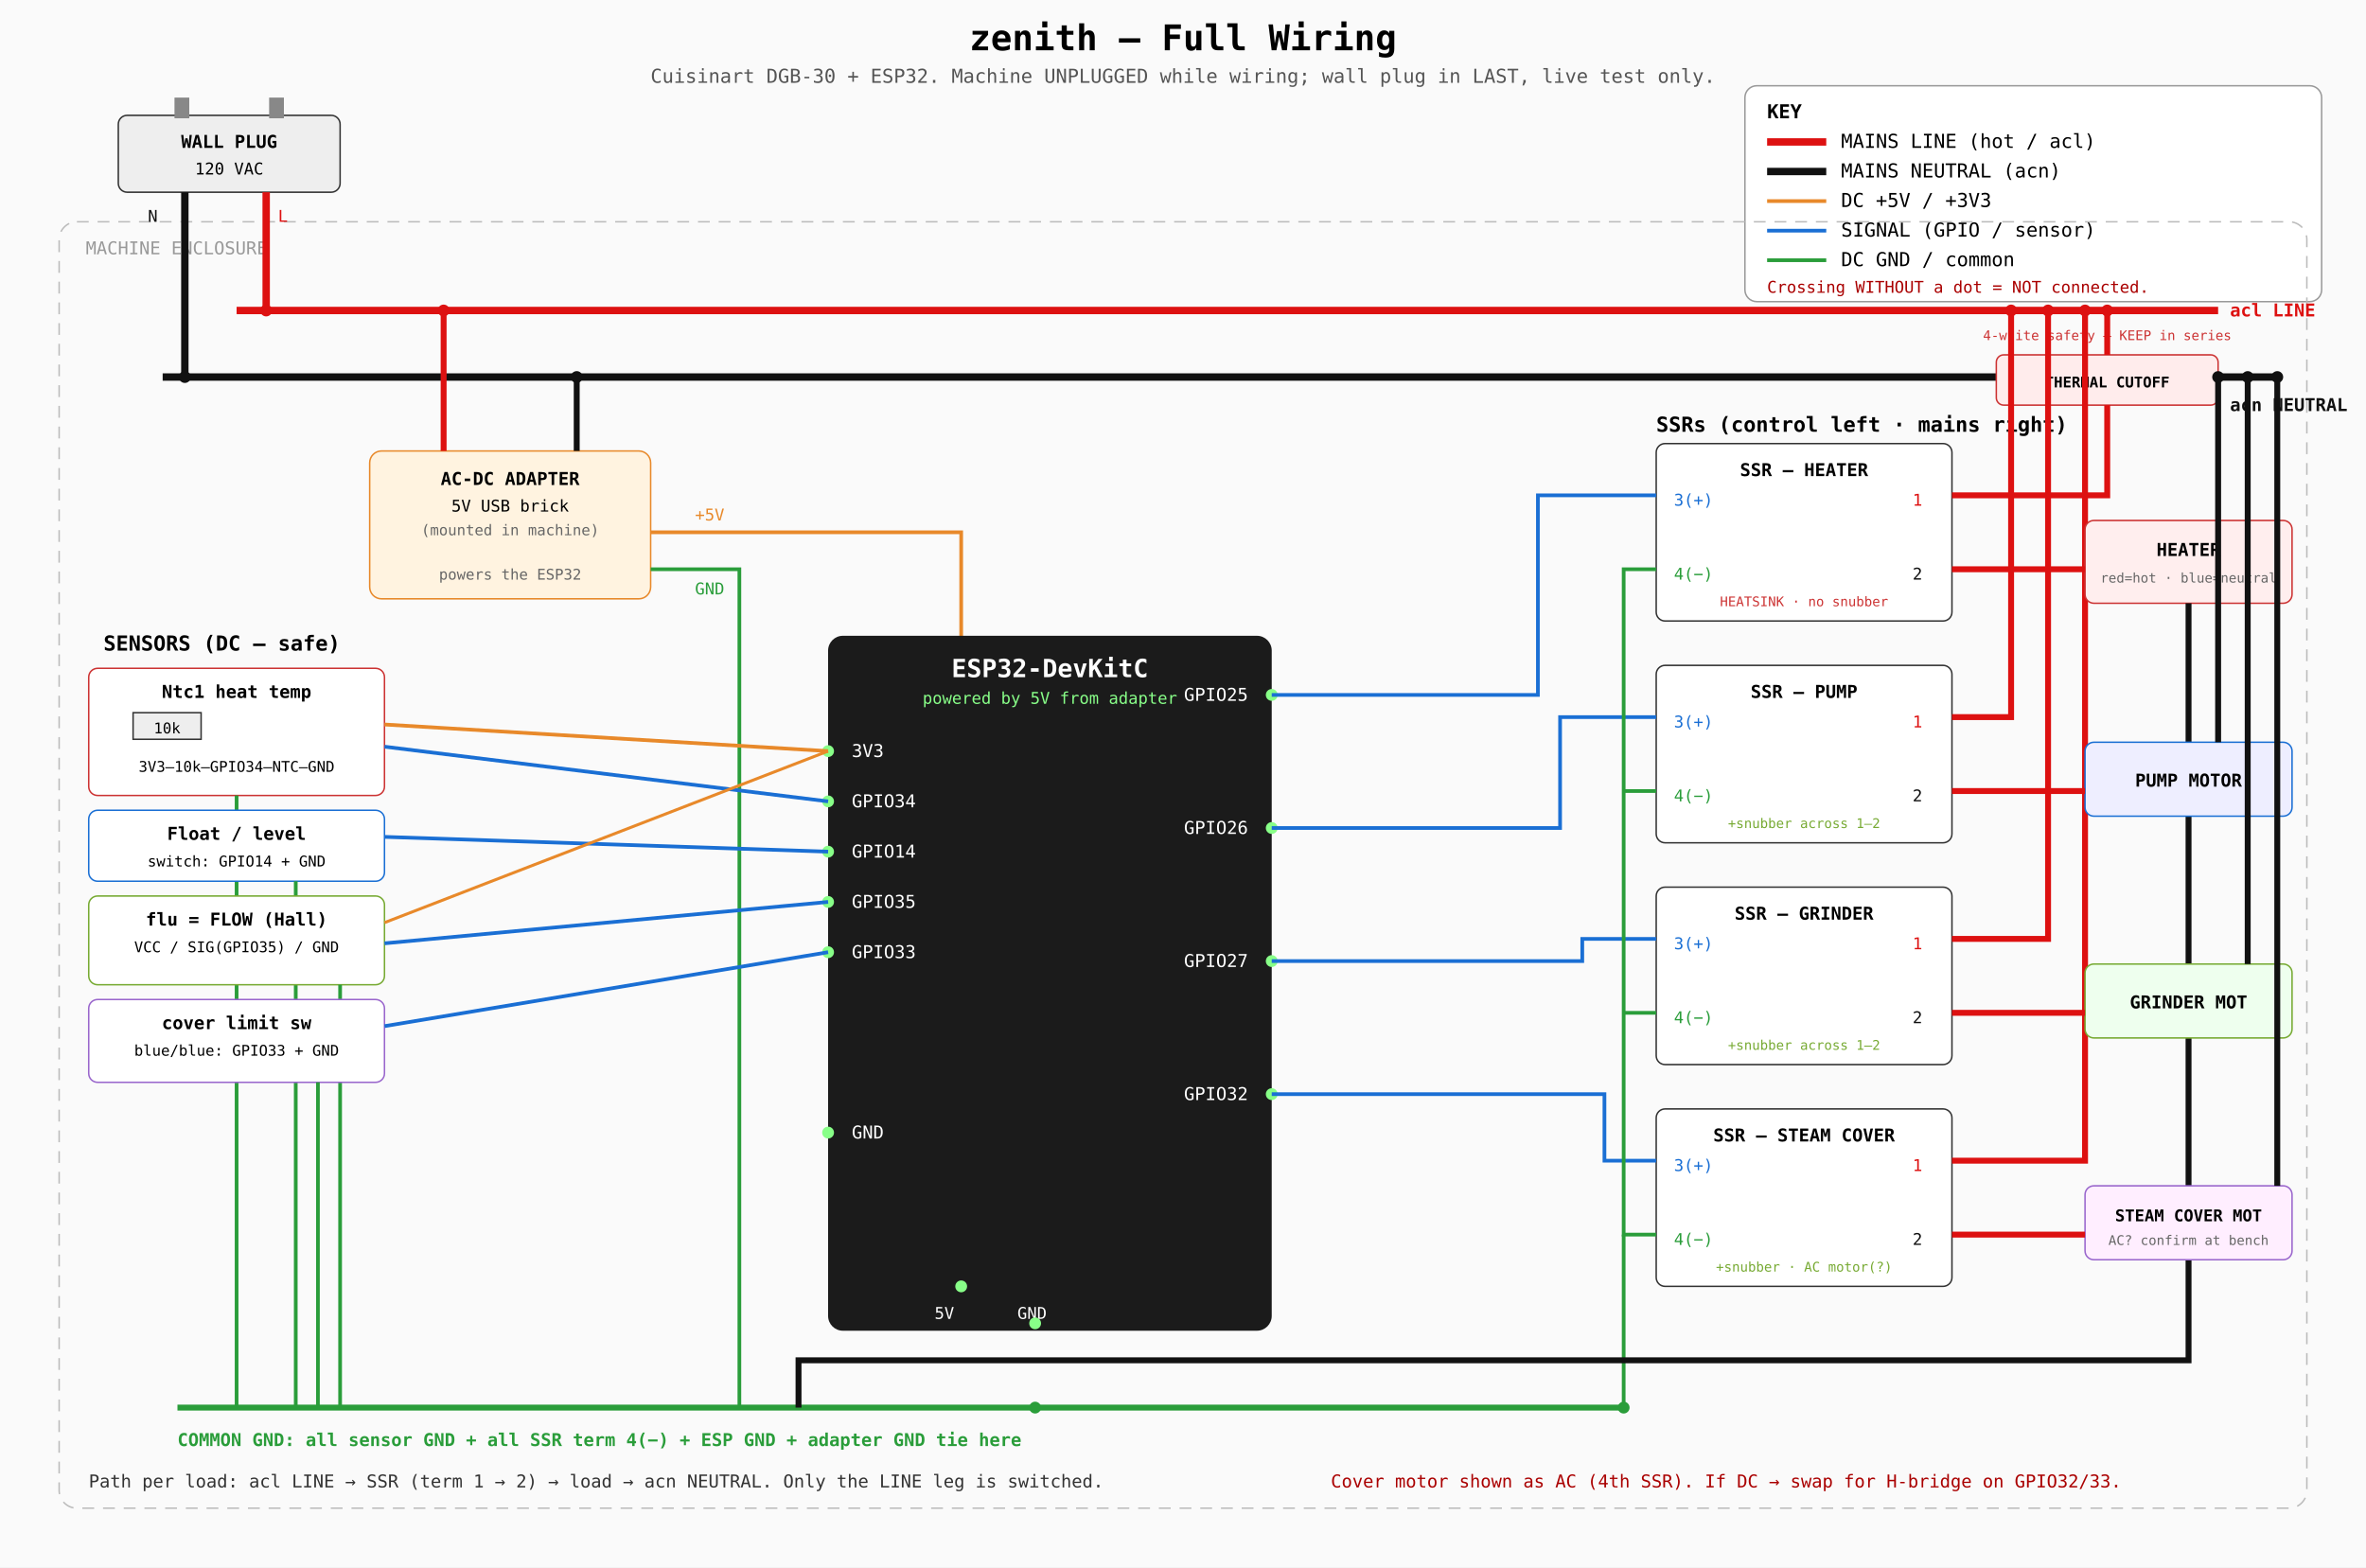
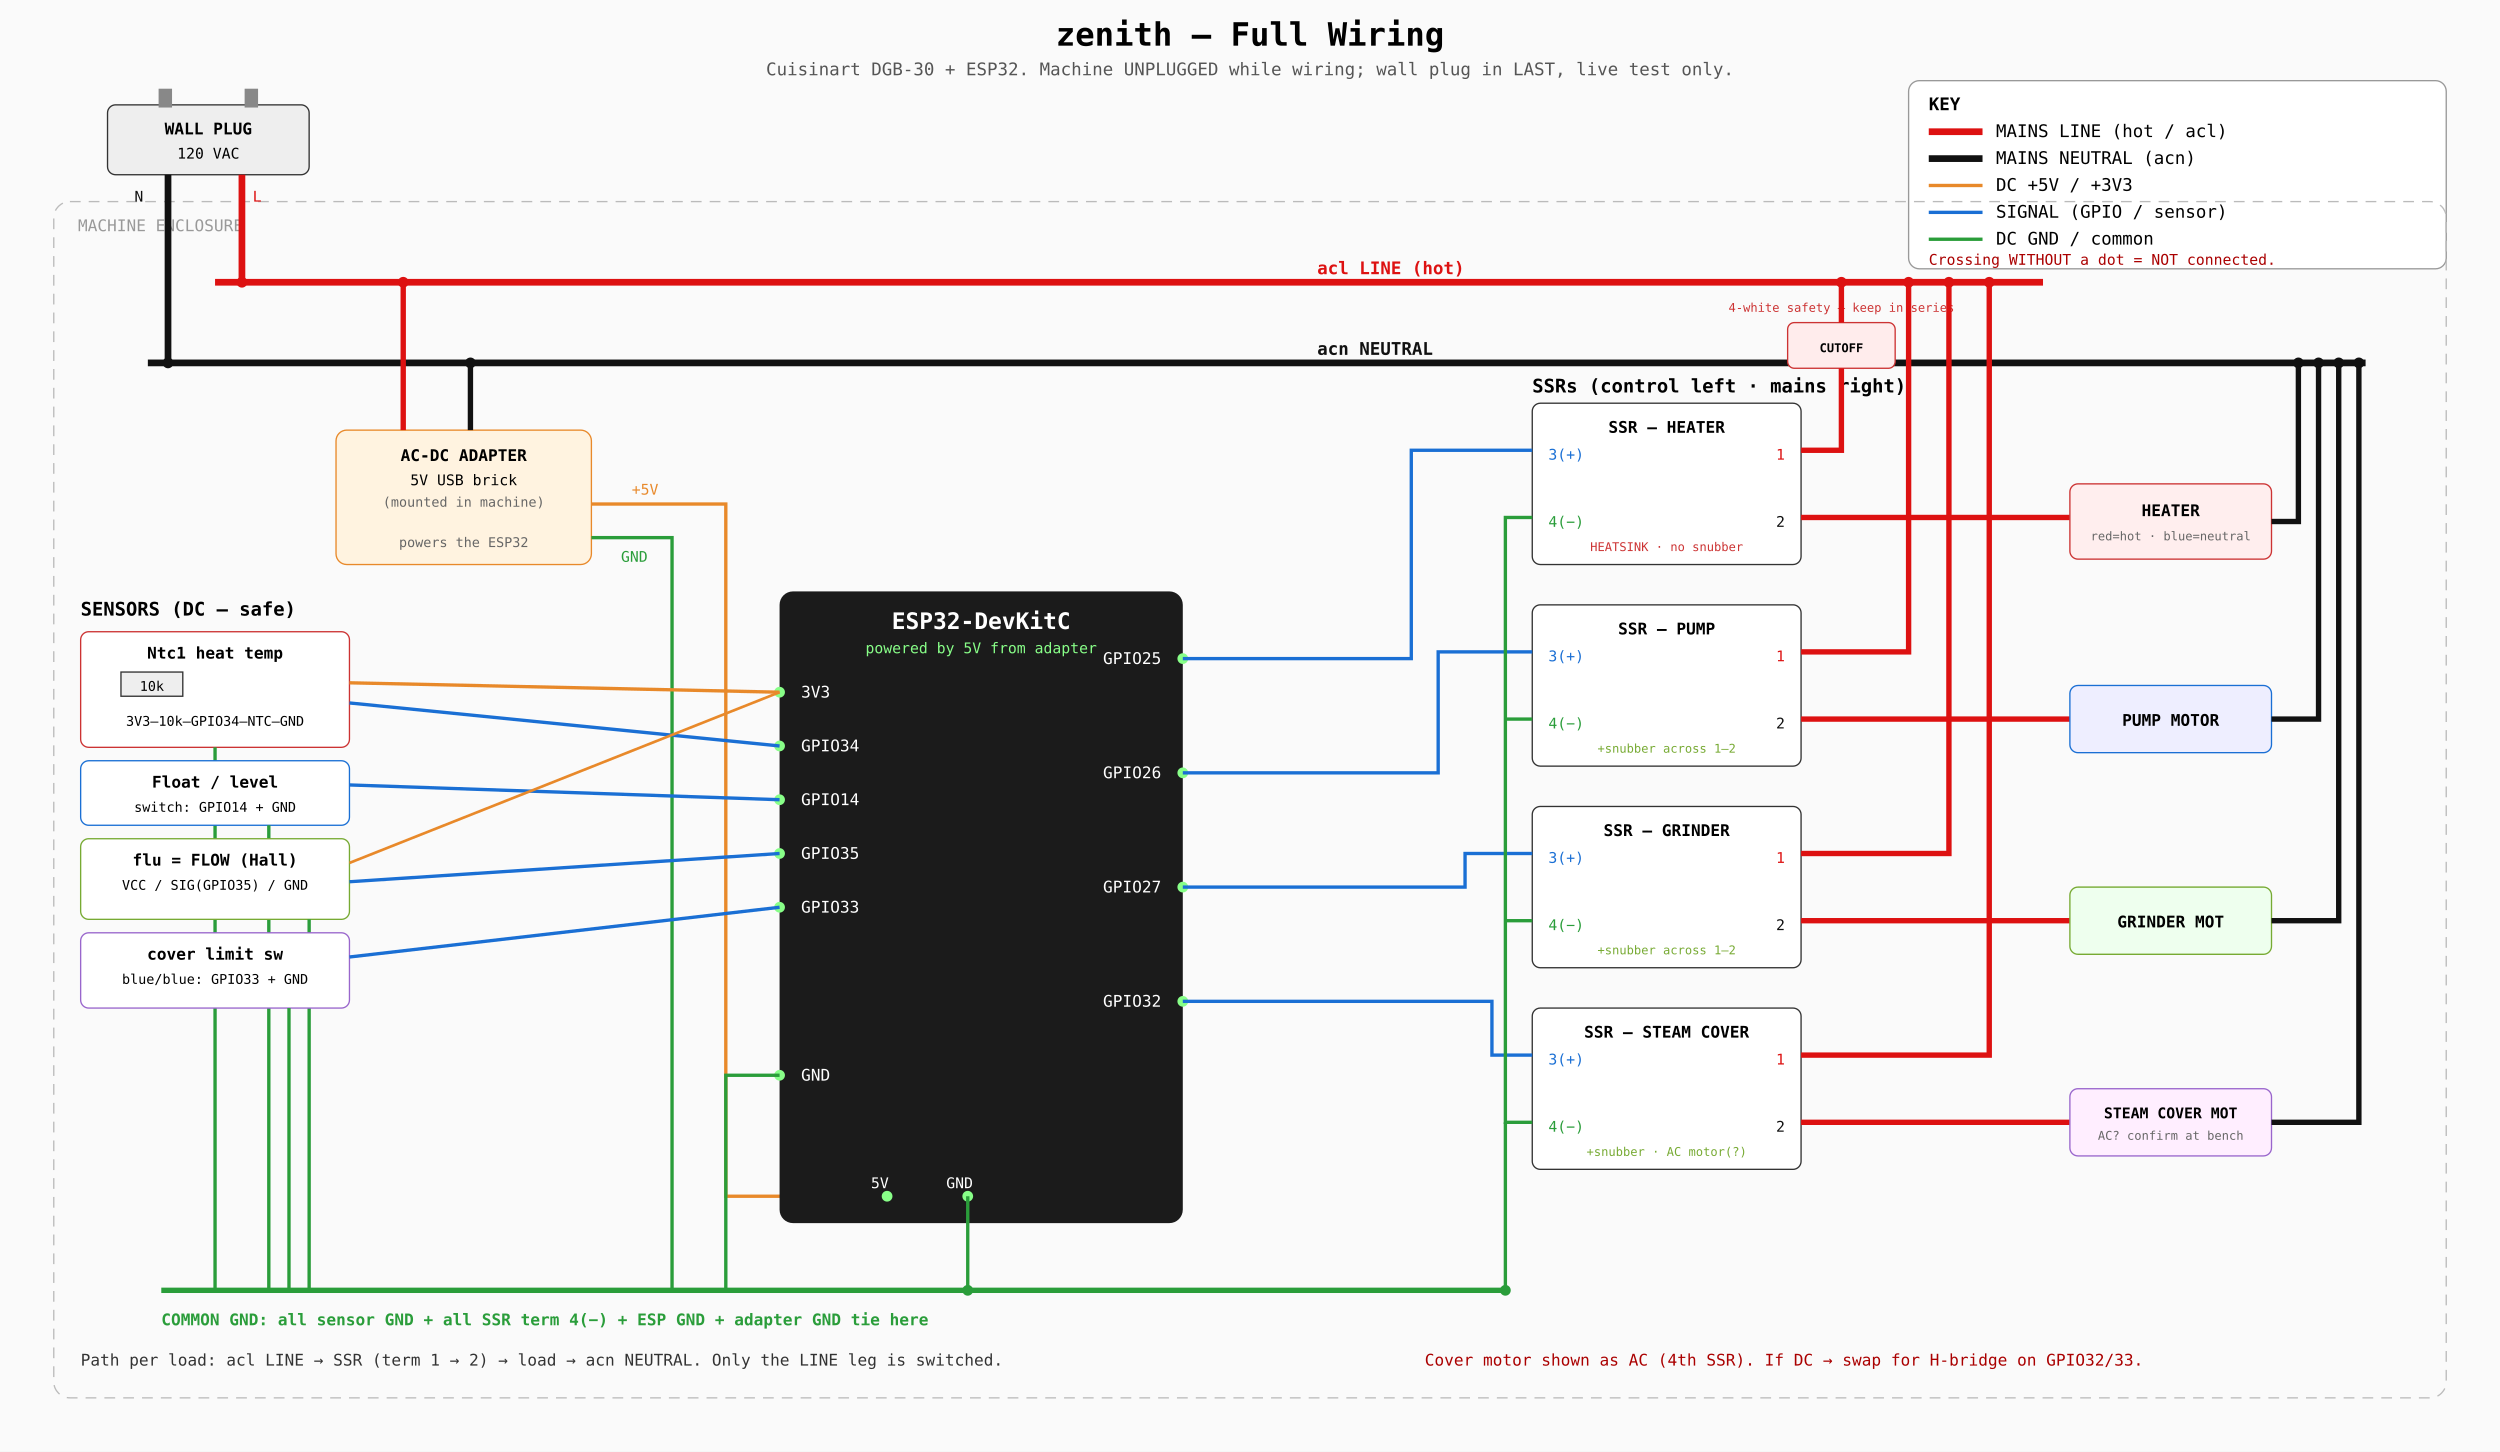
- <svg xmlns="http://www.w3.org/2000/svg" width="1600" height="1060" font-family="monospace" font-size="13">
-   <rect width="1600" height="1060" fill="#fafafa" />
-   <text x="800" y="34" font-size="24" font-weight="bold" text-anchor="middle">zenith — Full Wiring</text>
-   <text x="800" y="56" font-size="13" text-anchor="middle" fill="#555">Cuisinart DGB-30 + ESP32.  Machine UNPLUGGED while wiring; wall plug in LAST, live test only.</text>
-   <g>
-     <rect x="1180" y="58" width="390" height="146" rx="8" fill="#fff" stroke="#999" />
-     <text x="1195" y="80" font-weight="bold">KEY</text>
-     <line x1="1195" y1="96" x2="1235" y2="96" stroke="#d11" stroke-width="5" />
-     <text x="1245" y="100">MAINS LINE (hot / acl)</text>
-     <line x1="1195" y1="116" x2="1235" y2="116" stroke="#111" stroke-width="5" />
-     <text x="1245" y="120">MAINS NEUTRAL (acn)</text>
-     <line x1="1195" y1="136" x2="1235" y2="136" stroke="#e8892a" stroke-width="2.5" />
-     <text x="1245" y="140">DC +5V / +3V3</text>
-     <line x1="1195" y1="156" x2="1235" y2="156" stroke="#1a6fd4" stroke-width="2.5" />
-     <text x="1245" y="160">SIGNAL (GPIO / sensor)</text>
-     <line x1="1195" y1="176" x2="1235" y2="176" stroke="#2a9d3a" stroke-width="2.5" />
-     <text x="1245" y="180">DC GND / common</text>
-     <text x="1195" y="198" font-size="11" fill="#a00">Crossing WITHOUT a dot = NOT connected.</text>
-   </g>
-   <rect x="40" y="150" width="1520" height="870" rx="12" fill="none" stroke="#bbb" stroke-dasharray="8 6" />
+ <svg xmlns="http://www.w3.org/2000/svg" width="1860" height="1080" font-family="monospace" font-size="13">
+   <rect width="1860" height="1080" fill="#fafafa" />
+   <text x="930" y="34" font-size="24" font-weight="bold" text-anchor="middle">zenith — Full Wiring</text>
+   <text x="930" y="56" font-size="13" text-anchor="middle" fill="#555">Cuisinart DGB-30 + ESP32.  Machine UNPLUGGED while wiring; wall plug in LAST, live test only.</text>
+   <g>
+     <rect x="1420" y="60" width="400" height="140" rx="8" fill="#fff" stroke="#999" />
+     <text x="1435" y="82" font-weight="bold">KEY</text>
+     <line x1="1435" y1="98" x2="1475" y2="98" stroke="#d11" stroke-width="5" />
+     <text x="1485" y="102">MAINS LINE (hot / acl)</text>
+     <line x1="1435" y1="118" x2="1475" y2="118" stroke="#111" stroke-width="5" />
+     <text x="1485" y="122">MAINS NEUTRAL (acn)</text>
+     <line x1="1435" y1="138" x2="1475" y2="138" stroke="#e8892a" stroke-width="2.5" />
+     <text x="1485" y="142">DC +5V / +3V3</text>
+     <line x1="1435" y1="158" x2="1475" y2="158" stroke="#1a6fd4" stroke-width="2.5" />
+     <text x="1485" y="162">SIGNAL (GPIO / sensor)</text>
+     <line x1="1435" y1="178" x2="1475" y2="178" stroke="#2a9d3a" stroke-width="2.5" />
+     <text x="1485" y="182">DC GND / common</text>
+     <text x="1435" y="197" font-size="11" fill="#a00">Crossing WITHOUT a dot = NOT connected.</text>
+   </g>
+   <rect x="40" y="150" width="1780" height="890" rx="12" fill="none" stroke="#bbb" stroke-dasharray="8 6" />
  <text x="58" y="172" fill="#999" font-size="12">MACHINE ENCLOSURE</text>
  <rect x="80" y="78" width="150" height="52" rx="6" fill="#eee" stroke="#333" />
  <text x="155" y="100" text-anchor="middle" font-weight="bold" font-size="12">WALL PLUG</text>
  <text x="155" y="118" text-anchor="middle" font-size="11">120 VAC</text>
  <rect x="118" y="66" width="10" height="14" fill="#888" />
  <rect x="182" y="66" width="10" height="14" fill="#888" />
  <line x1="180" y1="130" x2="180" y2="210" stroke="#d11" stroke-width="5" />
-   <line x1="125" y1="130" x2="125" y2="255" stroke="#111" stroke-width="5" />
+   <line x1="125" y1="130" x2="125" y2="270" stroke="#111" stroke-width="5" />
  <text x="188" y="150" fill="#d11" font-size="11">L</text>
  <text x="100" y="150" fill="#111" font-size="11">N</text>
-   <line x1="160" y1="210" x2="1500" y2="210" stroke="#d11" stroke-width="5" />
-   <text x="1508" y="214" fill="#d11" font-weight="bold" font-size="12">acl LINE</text>
-   <line x1="110" y1="255" x2="1540" y2="255" stroke="#111" stroke-width="5" />
-   <text x="1508" y="278" fill="#111" font-weight="bold" font-size="12">acn NEUTRAL</text>
+   <line x1="160" y1="210" x2="1520" y2="210" stroke="#d11" stroke-width="5" />
+   <text x="980" y="204" fill="#d11" font-weight="bold" font-size="13">acl LINE (hot)</text>
+   <line x1="110" y1="270" x2="1760" y2="270" stroke="#111" stroke-width="5" />
+   <text x="980" y="264" fill="#111" font-weight="bold" font-size="13">acn NEUTRAL</text>
  <circle cx="180" cy="210" r="4" fill="#d11" />
-   <circle cx="125" cy="255" r="4" fill="#111" />
-   <rect x="250" y="305" width="190" height="100" rx="8" fill="#fff3e0" stroke="#e8892a" />
-   <text x="345" y="328" text-anchor="middle" font-weight="bold" font-size="12">AC-DC ADAPTER</text>
-   <text x="345" y="346" text-anchor="middle" font-size="11">5V USB brick</text>
-   <text x="345" y="362" text-anchor="middle" font-size="10" fill="#666">(mounted in machine)</text>
-   <text x="345" y="392" text-anchor="middle" font-size="10" fill="#666">powers the ESP32</text>
-   <line x1="300" y1="210" x2="300" y2="305" stroke="#d11" stroke-width="4" />
+   <circle cx="125" cy="270" r="4" fill="#111" />
+   <rect x="250" y="320" width="190" height="100" rx="8" fill="#fff3e0" stroke="#e8892a" />
+   <text x="345" y="343" text-anchor="middle" font-weight="bold" font-size="12">AC-DC ADAPTER</text>
+   <text x="345" y="361" text-anchor="middle" font-size="11">5V USB brick</text>
+   <text x="345" y="377" text-anchor="middle" font-size="10" fill="#666">(mounted in machine)</text>
+   <text x="345" y="407" text-anchor="middle" font-size="10" fill="#666">powers the ESP32</text>
+   <line x1="300" y1="210" x2="300" y2="320" stroke="#d11" stroke-width="4" />
  <circle cx="300" cy="210" r="4" fill="#d11" />
-   <line x1="390" y1="255" x2="390" y2="305" stroke="#111" stroke-width="4" />
-   <circle cx="390" cy="255" r="4" fill="#111" />
-   <path d="M440 360 H650 V870" stroke="#e8892a" stroke-width="2.5" fill="none" />
-   <text x="470" y="352" fill="#e8892a" font-size="11">+5V</text>
-   <path d="M440 385 H500 V952 H700" stroke="#2a9d3a" stroke-width="2.5" fill="none" />
-   <text x="470" y="402" fill="#2a9d3a" font-size="11">GND</text>
-   <rect x="560" y="430" width="300" height="470" rx="10" fill="#1b1b1b" />
-   <text x="710" y="458" fill="#fff" font-size="17" font-weight="bold" text-anchor="middle">ESP32-DevKitC</text>
-   <text x="710" y="476" fill="#8f8" font-size="11" text-anchor="middle">powered by 5V from adapter</text>
+   <line x1="350" y1="270" x2="350" y2="320" stroke="#111" stroke-width="4" />
+   <circle cx="350" cy="270" r="4" fill="#111" />
+   <path d="M440 375 H540 V890 H660" stroke="#e8892a" stroke-width="2.5" fill="none" />
+   <text x="470" y="368" fill="#e8892a" font-size="11">+5V</text>
+   <path d="M440 400 H500 V960" stroke="#2a9d3a" stroke-width="2.5" fill="none" />
+   <text x="462" y="418" fill="#2a9d3a" font-size="11">GND</text>
+   <rect x="580" y="440" width="300" height="470" rx="10" fill="#1b1b1b" />
+   <text x="730" y="468" fill="#fff" font-size="17" font-weight="bold" text-anchor="middle">ESP32-DevKitC</text>
+   <text x="730" y="486" fill="#8f8" font-size="11" text-anchor="middle">powered by 5V from adapter</text>
  <g fill="#fff" font-size="12">
-     <text x="576" y="512">3V3</text>
-     <text x="576" y="546">GPIO34</text>
-     <text x="576" y="580">GPIO14</text>
-     <text x="576" y="614">GPIO35</text>
-     <text x="576" y="648">GPIO33</text>
-     <text x="576" y="770">GND</text>
+     <text x="596" y="519">3V3</text>
+     <text x="596" y="559">GPIO34</text>
+     <text x="596" y="599">GPIO14</text>
+     <text x="596" y="639">GPIO35</text>
+     <text x="596" y="679">GPIO33</text>
+     <text x="596" y="804">GND</text>
  </g>
  <g fill="#8f8">
-     <circle cx="560" cy="508" r="4" />
-     <circle cx="560" cy="542" r="4" />
-     <circle cx="560" cy="576" r="4" />
-     <circle cx="560" cy="610" r="4" />
-     <circle cx="560" cy="644" r="4" />
-     <circle cx="560" cy="766" r="4" />
+     <circle cx="580" cy="515" r="4" />
+     <circle cx="580" cy="555" r="4" />
+     <circle cx="580" cy="595" r="4" />
+     <circle cx="580" cy="635" r="4" />
+     <circle cx="580" cy="675" r="4" />
+     <circle cx="580" cy="800" r="4" />
  </g>
  <g fill="#fff" font-size="12" text-anchor="end">
-     <text x="844" y="474">GPIO25</text>
-     <text x="844" y="564">GPIO26</text>
-     <text x="844" y="654">GPIO27</text>
-     <text x="844" y="744">GPIO32</text>
+     <text x="864" y="494">GPIO25</text>
+     <text x="864" y="579">GPIO26</text>
+     <text x="864" y="664">GPIO27</text>
+     <text x="864" y="749">GPIO32</text>
  </g>
  <g fill="#8f8">
-     <circle cx="860" cy="470" r="4" />
-     <circle cx="860" cy="560" r="4" />
-     <circle cx="860" cy="650" r="4" />
-     <circle cx="860" cy="740" r="4" />
+     <circle cx="880" cy="490" r="4" />
+     <circle cx="880" cy="575" r="4" />
+     <circle cx="880" cy="660" r="4" />
+     <circle cx="880" cy="745" r="4" />
  </g>
  <g fill="#fff" font-size="11">
-     <text x="632" y="892">5V</text>
-     <text x="688" y="892">GND</text>
-   </g>
-   <circle cx="650" cy="870" r="4" fill="#8f8" />
-   <circle cx="700" cy="895" r="4" fill="#8f8" />
-   <text x="70" y="440" font-size="14" font-weight="bold">SENSORS (DC — safe)</text>
-   <rect x="60" y="452" width="200" height="86" rx="6" fill="#fff" stroke="#c33" />
-   <text x="160" y="472" text-anchor="middle" font-weight="bold" font-size="12">Ntc1 heat temp</text>
-   <rect x="90" y="482" width="46" height="18" fill="#eee" stroke="#333" />
-   <text x="113" y="496" text-anchor="middle" font-size="10">10k</text>
-   <text x="160" y="522" text-anchor="middle" font-size="10">3V3–10k–GPIO34–NTC–GND</text>
-   <line x1="260" y1="490" x2="560" y2="508" stroke="#e8892a" stroke-width="2.5" />
-   <line x1="260" y1="505" x2="560" y2="542" stroke="#1a6fd4" stroke-width="2.5" />
-   <path d="M160 538 V952" stroke="#2a9d3a" stroke-width="2.5" fill="none" />
-   <rect x="60" y="548" width="200" height="48" rx="6" fill="#fff" stroke="#1a6fd4" />
-   <text x="160" y="568" text-anchor="middle" font-weight="bold" font-size="12">Float / level</text>
-   <text x="160" y="586" text-anchor="middle" font-size="10">switch: GPIO14 + GND</text>
-   <line x1="260" y1="566" x2="560" y2="576" stroke="#1a6fd4" stroke-width="2.5" />
-   <path d="M200 596 V952" stroke="#2a9d3a" stroke-width="2.5" fill="none" />
-   <rect x="60" y="606" width="200" height="60" rx="6" fill="#fff" stroke="#7a3" />
-   <text x="160" y="626" text-anchor="middle" font-weight="bold" font-size="12">flu = FLOW (Hall)</text>
-   <text x="160" y="644" text-anchor="middle" font-size="10">VCC / SIG(GPIO35) / GND</text>
-   <line x1="260" y1="624" x2="560" y2="508" stroke="#e8892a" stroke-width="2" />
-   <line x1="260" y1="638" x2="560" y2="610" stroke="#1a6fd4" stroke-width="2.5" />
-   <path d="M230 666 V952" stroke="#2a9d3a" stroke-width="2.5" fill="none" />
-   <rect x="60" y="676" width="200" height="56" rx="6" fill="#fff" stroke="#96c" />
-   <text x="160" y="696" text-anchor="middle" font-weight="bold" font-size="12">cover limit sw</text>
-   <text x="160" y="714" text-anchor="middle" font-size="10">blue/blue: GPIO33 + GND</text>
-   <line x1="260" y1="694" x2="560" y2="644" stroke="#1a6fd4" stroke-width="2.5" />
-   <path d="M215 732 V952" stroke="#2a9d3a" stroke-width="2.5" fill="none" />
-   <line x1="120" y1="952" x2="1100" y2="952" stroke="#2a9d3a" stroke-width="4" />
-   <text x="120" y="978" fill="#2a9d3a" font-size="12" font-weight="bold">COMMON GND: all sensor GND + all SSR term 4(−) + ESP GND + adapter GND tie here</text>
-   <circle cx="700" cy="952" r="4" fill="#2a9d3a" />
-   <text x="1120" y="292" font-size="14" font-weight="bold">SSRs (control left · mains right)</text>
-   <g>
-     <rect x="1120" y="300" width="200" height="120" rx="6" fill="#fff" stroke="#333" />
-     <text x="1220" y="322" text-anchor="middle" font-weight="bold" font-size="12">SSR — HEATER</text>
-     <text x="1132" y="342" font-size="11" fill="#1a6fd4">3(+)</text>
-     <text x="1132" y="392" font-size="11" fill="#2a9d3a">4(−)</text>
-     <text x="1300" y="342" font-size="11" text-anchor="end" fill="#d11">1</text>
-     <text x="1300" y="392" font-size="11" text-anchor="end" fill="#111">2</text>
-     <text x="1220" y="410" text-anchor="middle" font-size="9" fill="#c33">HEATSINK · no snubber</text>
-   </g>
-   <g>
-     <rect x="1120" y="450" width="200" height="120" rx="6" fill="#fff" stroke="#333" />
-     <text x="1220" y="472" text-anchor="middle" font-weight="bold" font-size="12">SSR — PUMP</text>
-     <text x="1132" y="492" font-size="11" fill="#1a6fd4">3(+)</text>
-     <text x="1132" y="542" font-size="11" fill="#2a9d3a">4(−)</text>
-     <text x="1300" y="492" font-size="11" text-anchor="end" fill="#d11">1</text>
-     <text x="1300" y="542" font-size="11" text-anchor="end" fill="#111">2</text>
-     <text x="1220" y="560" text-anchor="middle" font-size="9" fill="#7a3">+snubber across 1–2</text>
-   </g>
-   <g>
-     <rect x="1120" y="600" width="200" height="120" rx="6" fill="#fff" stroke="#333" />
-     <text x="1220" y="622" text-anchor="middle" font-weight="bold" font-size="12">SSR — GRINDER</text>
-     <text x="1132" y="642" font-size="11" fill="#1a6fd4">3(+)</text>
-     <text x="1132" y="692" font-size="11" fill="#2a9d3a">4(−)</text>
-     <text x="1300" y="642" font-size="11" text-anchor="end" fill="#d11">1</text>
-     <text x="1300" y="692" font-size="11" text-anchor="end" fill="#111">2</text>
-     <text x="1220" y="710" text-anchor="middle" font-size="9" fill="#7a3">+snubber across 1–2</text>
-   </g>
-   <g>
-     <rect x="1120" y="750" width="200" height="120" rx="6" fill="#fff" stroke="#333" />
-     <text x="1220" y="772" text-anchor="middle" font-weight="bold" font-size="12">SSR — STEAM COVER</text>
-     <text x="1132" y="792" font-size="11" fill="#1a6fd4">3(+)</text>
-     <text x="1132" y="842" font-size="11" fill="#2a9d3a">4(−)</text>
-     <text x="1300" y="792" font-size="11" text-anchor="end" fill="#d11">1</text>
-     <text x="1300" y="842" font-size="11" text-anchor="end" fill="#111">2</text>
-     <text x="1220" y="860" text-anchor="middle" font-size="9" fill="#7a3">+snubber · AC motor(?)</text>
-   </g>
-   <path d="M860 470 H1040 V335 H1120" stroke="#1a6fd4" stroke-width="2.5" fill="none" />
-   <path d="M860 560 H1055 V485 H1120" stroke="#1a6fd4" stroke-width="2.5" fill="none" />
-   <path d="M860 650 H1070 V635 H1120" stroke="#1a6fd4" stroke-width="2.5" fill="none" />
-   <path d="M860 740 H1085 V785 H1120" stroke="#1a6fd4" stroke-width="2.5" fill="none" />
-   <path d="M1120 385 H1098 V835 H1120" stroke="#2a9d3a" stroke-width="2.5" fill="none" />
-   <line x1="1120" y1="535" x2="1098" y2="535" stroke="#2a9d3a" stroke-width="2.5" />
-   <line x1="1120" y1="685" x2="1098" y2="685" stroke="#2a9d3a" stroke-width="2.5" />
-   <path d="M1098 835 V952" stroke="#2a9d3a" stroke-width="2.5" fill="none" />
-   <circle cx="1098" cy="952" r="4" fill="#2a9d3a" />
-   <rect x="1350" y="240" width="150" height="34" rx="5" fill="#ffecec" stroke="#c33" />
-   <text x="1425" y="262" text-anchor="middle" font-size="10" font-weight="bold">THERMAL CUTOFF</text>
-   <text x="1425" y="230" text-anchor="middle" font-size="9" fill="#c33">4-white safety — KEEP in series</text>
-   <path d="M1425 210 V240" stroke="#d11" stroke-width="4" fill="none" />
-   <circle cx="1425" cy="210" r="4" fill="#d11" />
-   <path d="M1425 274 V335 H1320" stroke="#d11" stroke-width="4" fill="none" />
-   <path d="M1360 210 V485 H1320" stroke="#d11" stroke-width="4" fill="none" />
-   <circle cx="1360" cy="210" r="4" fill="#d11" />
-   <path d="M1385 210 V635 H1320" stroke="#d11" stroke-width="4" fill="none" />
-   <circle cx="1385" cy="210" r="4" fill="#d11" />
-   <path d="M1410 210 V785 H1320" stroke="#d11" stroke-width="4" fill="none" />
-   <circle cx="1410" cy="210" r="4" fill="#d11" />
-   <rect x="1410" y="352" width="140" height="56" rx="6" fill="#fee" stroke="#c33" />
-   <text x="1480" y="376" text-anchor="middle" font-weight="bold" font-size="12">HEATER</text>
-   <text x="1480" y="394" text-anchor="middle" font-size="9" fill="#666">red=hot · blue=neutral</text>
-   <line x1="1320" y1="385" x2="1410" y2="385" stroke="#d11" stroke-width="4" />
-   <path d="M1480 408 V920 H540 V952" stroke="#111" stroke-width="4" fill="none" />
-   <rect x="1410" y="502" width="140" height="50" rx="6" fill="#eef" stroke="#1a6fd4" />
-   <text x="1480" y="532" text-anchor="middle" font-weight="bold" font-size="12">PUMP MOTOR</text>
-   <line x1="1320" y1="535" x2="1410" y2="535" stroke="#d11" stroke-width="4" />
-   <path d="M1500 502 V255" stroke="#111" stroke-width="4" fill="none" />
-   <circle cx="1500" cy="255" r="4" fill="#111" />
-   <rect x="1410" y="652" width="140" height="50" rx="6" fill="#efe" stroke="#7a3" />
-   <text x="1480" y="682" text-anchor="middle" font-weight="bold" font-size="12">GRINDER MOT</text>
-   <line x1="1320" y1="685" x2="1410" y2="685" stroke="#d11" stroke-width="4" />
-   <path d="M1520 652 V255" stroke="#111" stroke-width="4" fill="none" />
-   <circle cx="1520" cy="255" r="4" fill="#111" />
-   <rect x="1410" y="802" width="140" height="50" rx="6" fill="#fef" stroke="#96c" />
-   <text x="1480" y="826" text-anchor="middle" font-weight="bold" font-size="11">STEAM COVER MOT</text>
-   <text x="1480" y="842" text-anchor="middle" font-size="9" fill="#666">AC? confirm at bench</text>
-   <line x1="1320" y1="835" x2="1410" y2="835" stroke="#d11" stroke-width="4" />
-   <path d="M1540 802 V255" stroke="#111" stroke-width="4" fill="none" />
-   <circle cx="1540" cy="255" r="4" fill="#111" />
+     <text x="648" y="884">5V</text>
+     <text x="704" y="884">GND</text>
+   </g>
+   <circle cx="660" cy="890" r="4" fill="#8f8" />
+   <circle cx="720" cy="890" r="4" fill="#8f8" />
+   <text x="60" y="458" font-size="14" font-weight="bold">SENSORS (DC — safe)</text>
+   <rect x="60" y="470" width="200" height="86" rx="6" fill="#fff" stroke="#c33" />
+   <text x="160" y="490" text-anchor="middle" font-weight="bold" font-size="12">Ntc1 heat temp</text>
+   <rect x="90" y="500" width="46" height="18" fill="#eee" stroke="#333" />
+   <text x="113" y="514" text-anchor="middle" font-size="10">10k</text>
+   <text x="160" y="540" text-anchor="middle" font-size="10">3V3–10k–GPIO34–NTC–GND</text>
+   <line x1="260" y1="508" x2="580" y2="515" stroke="#e8892a" stroke-width="2.5" />
+   <line x1="260" y1="523" x2="580" y2="555" stroke="#1a6fd4" stroke-width="2.5" />
+   <path d="M160 556 V960" stroke="#2a9d3a" stroke-width="2.5" fill="none" />
+   <rect x="60" y="566" width="200" height="48" rx="6" fill="#fff" stroke="#1a6fd4" />
+   <text x="160" y="586" text-anchor="middle" font-weight="bold" font-size="12">Float / level</text>
+   <text x="160" y="604" text-anchor="middle" font-size="10">switch: GPIO14 + GND</text>
+   <line x1="260" y1="584" x2="580" y2="595" stroke="#1a6fd4" stroke-width="2.5" />
+   <path d="M200 614 V960" stroke="#2a9d3a" stroke-width="2.5" fill="none" />
+   <rect x="60" y="624" width="200" height="60" rx="6" fill="#fff" stroke="#7a3" />
+   <text x="160" y="644" text-anchor="middle" font-weight="bold" font-size="12">flu = FLOW (Hall)</text>
+   <text x="160" y="662" text-anchor="middle" font-size="10">VCC / SIG(GPIO35) / GND</text>
+   <line x1="260" y1="642" x2="580" y2="515" stroke="#e8892a" stroke-width="2" />
+   <line x1="260" y1="656" x2="580" y2="635" stroke="#1a6fd4" stroke-width="2.5" />
+   <path d="M230 684 V960" stroke="#2a9d3a" stroke-width="2.5" fill="none" />
+   <rect x="60" y="694" width="200" height="56" rx="6" fill="#fff" stroke="#96c" />
+   <text x="160" y="714" text-anchor="middle" font-weight="bold" font-size="12">cover limit sw</text>
+   <text x="160" y="732" text-anchor="middle" font-size="10">blue/blue: GPIO33 + GND</text>
+   <line x1="260" y1="712" x2="580" y2="675" stroke="#1a6fd4" stroke-width="2.5" />
+   <path d="M215 750 V960" stroke="#2a9d3a" stroke-width="2.5" fill="none" />
+   <line x1="120" y1="960" x2="1120" y2="960" stroke="#2a9d3a" stroke-width="4" />
+   <text x="120" y="986" fill="#2a9d3a" font-size="12" font-weight="bold">COMMON GND: all sensor GND + all SSR term 4(−) + ESP GND + adapter GND tie here</text>
+   <circle cx="720" cy="960" r="4" fill="#2a9d3a" />
+   <path d="M580 800 H540 V960" stroke="#2a9d3a" stroke-width="2.5" fill="none" />
+   <path d="M720 890 V960" stroke="#2a9d3a" stroke-width="2.5" fill="none" />
+   <text x="1140" y="292" font-size="14" font-weight="bold">SSRs (control left · mains right)</text>
+   <g>
+     <rect x="1140" y="300" width="200" height="120" rx="6" fill="#fff" stroke="#333" />
+     <text x="1240" y="322" text-anchor="middle" font-weight="bold" font-size="12">SSR — HEATER</text>
+     <text x="1152" y="342" font-size="11" fill="#1a6fd4">3(+)</text>
+     <text x="1152" y="392" font-size="11" fill="#2a9d3a">4(−)</text>
+     <text x="1328" y="342" font-size="11" text-anchor="end" fill="#d11">1</text>
+     <text x="1328" y="392" font-size="11" text-anchor="end" fill="#111">2</text>
+     <text x="1240" y="410" text-anchor="middle" font-size="9" fill="#c33">HEATSINK · no snubber</text>
+   </g>
+   <g>
+     <rect x="1140" y="450" width="200" height="120" rx="6" fill="#fff" stroke="#333" />
+     <text x="1240" y="472" text-anchor="middle" font-weight="bold" font-size="12">SSR — PUMP</text>
+     <text x="1152" y="492" font-size="11" fill="#1a6fd4">3(+)</text>
+     <text x="1152" y="542" font-size="11" fill="#2a9d3a">4(−)</text>
+     <text x="1328" y="492" font-size="11" text-anchor="end" fill="#d11">1</text>
+     <text x="1328" y="542" font-size="11" text-anchor="end" fill="#111">2</text>
+     <text x="1240" y="560" text-anchor="middle" font-size="9" fill="#7a3">+snubber across 1–2</text>
+   </g>
+   <g>
+     <rect x="1140" y="600" width="200" height="120" rx="6" fill="#fff" stroke="#333" />
+     <text x="1240" y="622" text-anchor="middle" font-weight="bold" font-size="12">SSR — GRINDER</text>
+     <text x="1152" y="642" font-size="11" fill="#1a6fd4">3(+)</text>
+     <text x="1152" y="692" font-size="11" fill="#2a9d3a">4(−)</text>
+     <text x="1328" y="642" font-size="11" text-anchor="end" fill="#d11">1</text>
+     <text x="1328" y="692" font-size="11" text-anchor="end" fill="#111">2</text>
+     <text x="1240" y="710" text-anchor="middle" font-size="9" fill="#7a3">+snubber across 1–2</text>
+   </g>
+   <g>
+     <rect x="1140" y="750" width="200" height="120" rx="6" fill="#fff" stroke="#333" />
+     <text x="1240" y="772" text-anchor="middle" font-weight="bold" font-size="12">SSR — STEAM COVER</text>
+     <text x="1152" y="792" font-size="11" fill="#1a6fd4">3(+)</text>
+     <text x="1152" y="842" font-size="11" fill="#2a9d3a">4(−)</text>
+     <text x="1328" y="792" font-size="11" text-anchor="end" fill="#d11">1</text>
+     <text x="1328" y="842" font-size="11" text-anchor="end" fill="#111">2</text>
+     <text x="1240" y="860" text-anchor="middle" font-size="9" fill="#7a3">+snubber · AC motor(?)</text>
+   </g>
+   <path d="M880 490 H1050 V335 H1140" stroke="#1a6fd4" stroke-width="2.5" fill="none" />
+   <path d="M880 575 H1070 V485 H1140" stroke="#1a6fd4" stroke-width="2.5" fill="none" />
+   <path d="M880 660 H1090 V635 H1140" stroke="#1a6fd4" stroke-width="2.5" fill="none" />
+   <path d="M880 745 H1110 V785 H1140" stroke="#1a6fd4" stroke-width="2.5" fill="none" />
+   <path d="M1140 385 H1120 V835 H1140" stroke="#2a9d3a" stroke-width="2.5" fill="none" />
+   <line x1="1140" y1="535" x2="1120" y2="535" stroke="#2a9d3a" stroke-width="2.5" />
+   <line x1="1140" y1="685" x2="1120" y2="685" stroke="#2a9d3a" stroke-width="2.5" />
+   <path d="M1120 835 V960" stroke="#2a9d3a" stroke-width="2.5" fill="none" />
+   <circle cx="1120" cy="960" r="4" fill="#2a9d3a" />
+   <rect x="1330" y="240" width="80" height="34" rx="5" fill="#ffecec" stroke="#c33" />
+   <text x="1370" y="262" text-anchor="middle" font-size="9" font-weight="bold">CUTOFF</text>
+   <text x="1370" y="232" text-anchor="middle" font-size="9" fill="#c33">4-white safety — keep in series</text>
+   <path d="M1370 210 V240" stroke="#d11" stroke-width="4" fill="none" />
+   <circle cx="1370" cy="210" r="4" fill="#d11" />
+   <path d="M1370 274 V335 H1340" stroke="#d11" stroke-width="4" fill="none" />
+   <path d="M1420 210 V485 H1340" stroke="#d11" stroke-width="4" fill="none" />
+   <circle cx="1420" cy="210" r="4" fill="#d11" />
+   <path d="M1450 210 V635 H1340" stroke="#d11" stroke-width="4" fill="none" />
+   <circle cx="1450" cy="210" r="4" fill="#d11" />
+   <path d="M1480 210 V785 H1340" stroke="#d11" stroke-width="4" fill="none" />
+   <circle cx="1480" cy="210" r="4" fill="#d11" />
+   <line x1="1340" y1="385" x2="1540" y2="385" stroke="#d11" stroke-width="4" />
+   <line x1="1340" y1="535" x2="1540" y2="535" stroke="#d11" stroke-width="4" />
+   <line x1="1340" y1="685" x2="1540" y2="685" stroke="#d11" stroke-width="4" />
+   <line x1="1340" y1="835" x2="1540" y2="835" stroke="#d11" stroke-width="4" />
+   <rect x="1540" y="360" width="150" height="56" rx="6" fill="#fee" stroke="#c33" />
+   <text x="1615" y="384" text-anchor="middle" font-weight="bold" font-size="12">HEATER</text>
+   <text x="1615" y="402" text-anchor="middle" font-size="9" fill="#666">red=hot · blue=neutral</text>
+   <rect x="1540" y="510" width="150" height="50" rx="6" fill="#eef" stroke="#1a6fd4" />
+   <text x="1615" y="540" text-anchor="middle" font-weight="bold" font-size="12">PUMP MOTOR</text>
+   <rect x="1540" y="660" width="150" height="50" rx="6" fill="#efe" stroke="#7a3" />
+   <text x="1615" y="690" text-anchor="middle" font-weight="bold" font-size="12">GRINDER MOT</text>
+   <rect x="1540" y="810" width="150" height="50" rx="6" fill="#fef" stroke="#96c" />
+   <text x="1615" y="832" text-anchor="middle" font-weight="bold" font-size="11">STEAM COVER MOT</text>
+   <text x="1615" y="848" text-anchor="middle" font-size="9" fill="#666">AC? confirm at bench</text>
+   <path d="M1690 388 H1710 V270" stroke="#111" stroke-width="4" fill="none" />
+   <circle cx="1710" cy="270" r="4" fill="#111" />
+   <path d="M1690 535 H1725 V270" stroke="#111" stroke-width="4" fill="none" />
+   <circle cx="1725" cy="270" r="4" fill="#111" />
+   <path d="M1690 685 H1740 V270" stroke="#111" stroke-width="4" fill="none" />
+   <circle cx="1740" cy="270" r="4" fill="#111" />
+   <path d="M1690 835 H1755 V270" stroke="#111" stroke-width="4" fill="none" />
+   <circle cx="1755" cy="270" r="4" fill="#111" />
  <g font-size="12" fill="#333">
-     <text x="60" y="1006">Path per load:  acl LINE  →  SSR (term 1 → 2)  →  load  →  acn NEUTRAL.   Only the LINE leg is switched.</text>
-     <text x="900" y="1006" fill="#a00">Cover motor shown as AC (4th SSR). If DC → swap for H-bridge on GPIO32/33.</text>
+     <text x="60" y="1016">Path per load:  acl LINE  →  SSR (term 1 → 2)  →  load  →  acn NEUTRAL.   Only the LINE leg is switched.</text>
+     <text x="1060" y="1016" fill="#a00">Cover motor shown as AC (4th SSR). If DC → swap for H-bridge on GPIO32/33.</text>
  </g>
</svg>
